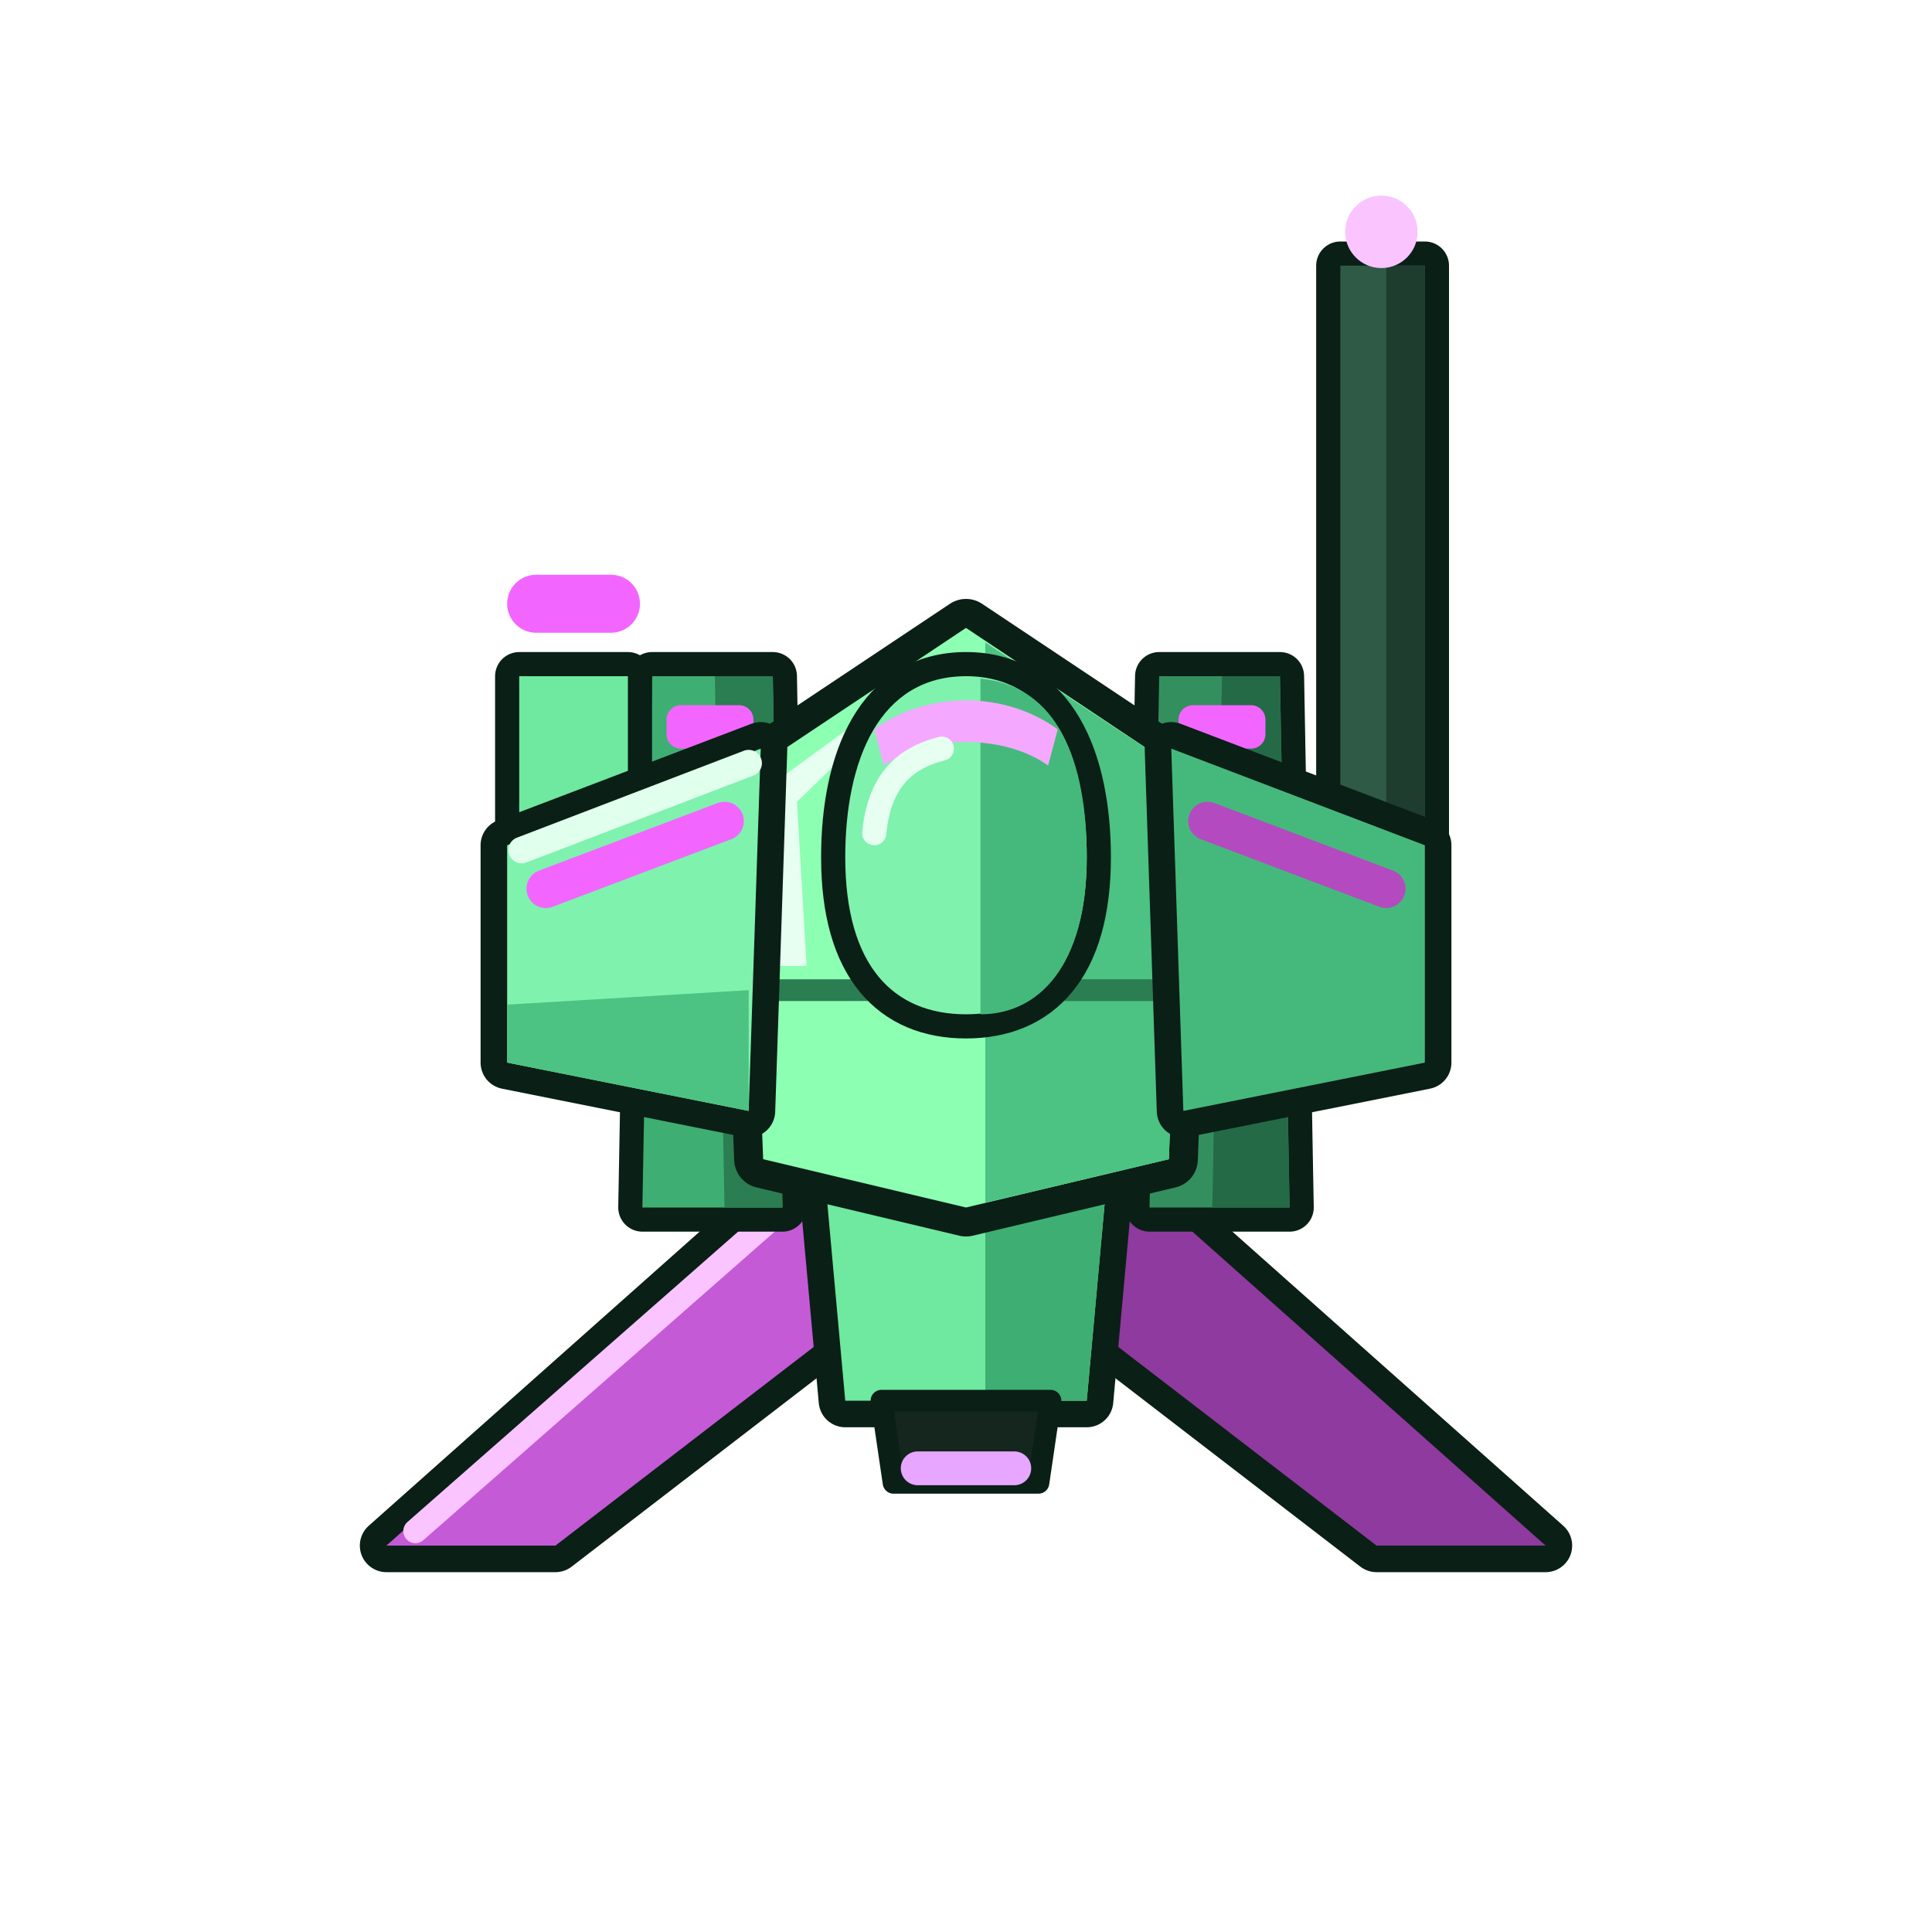
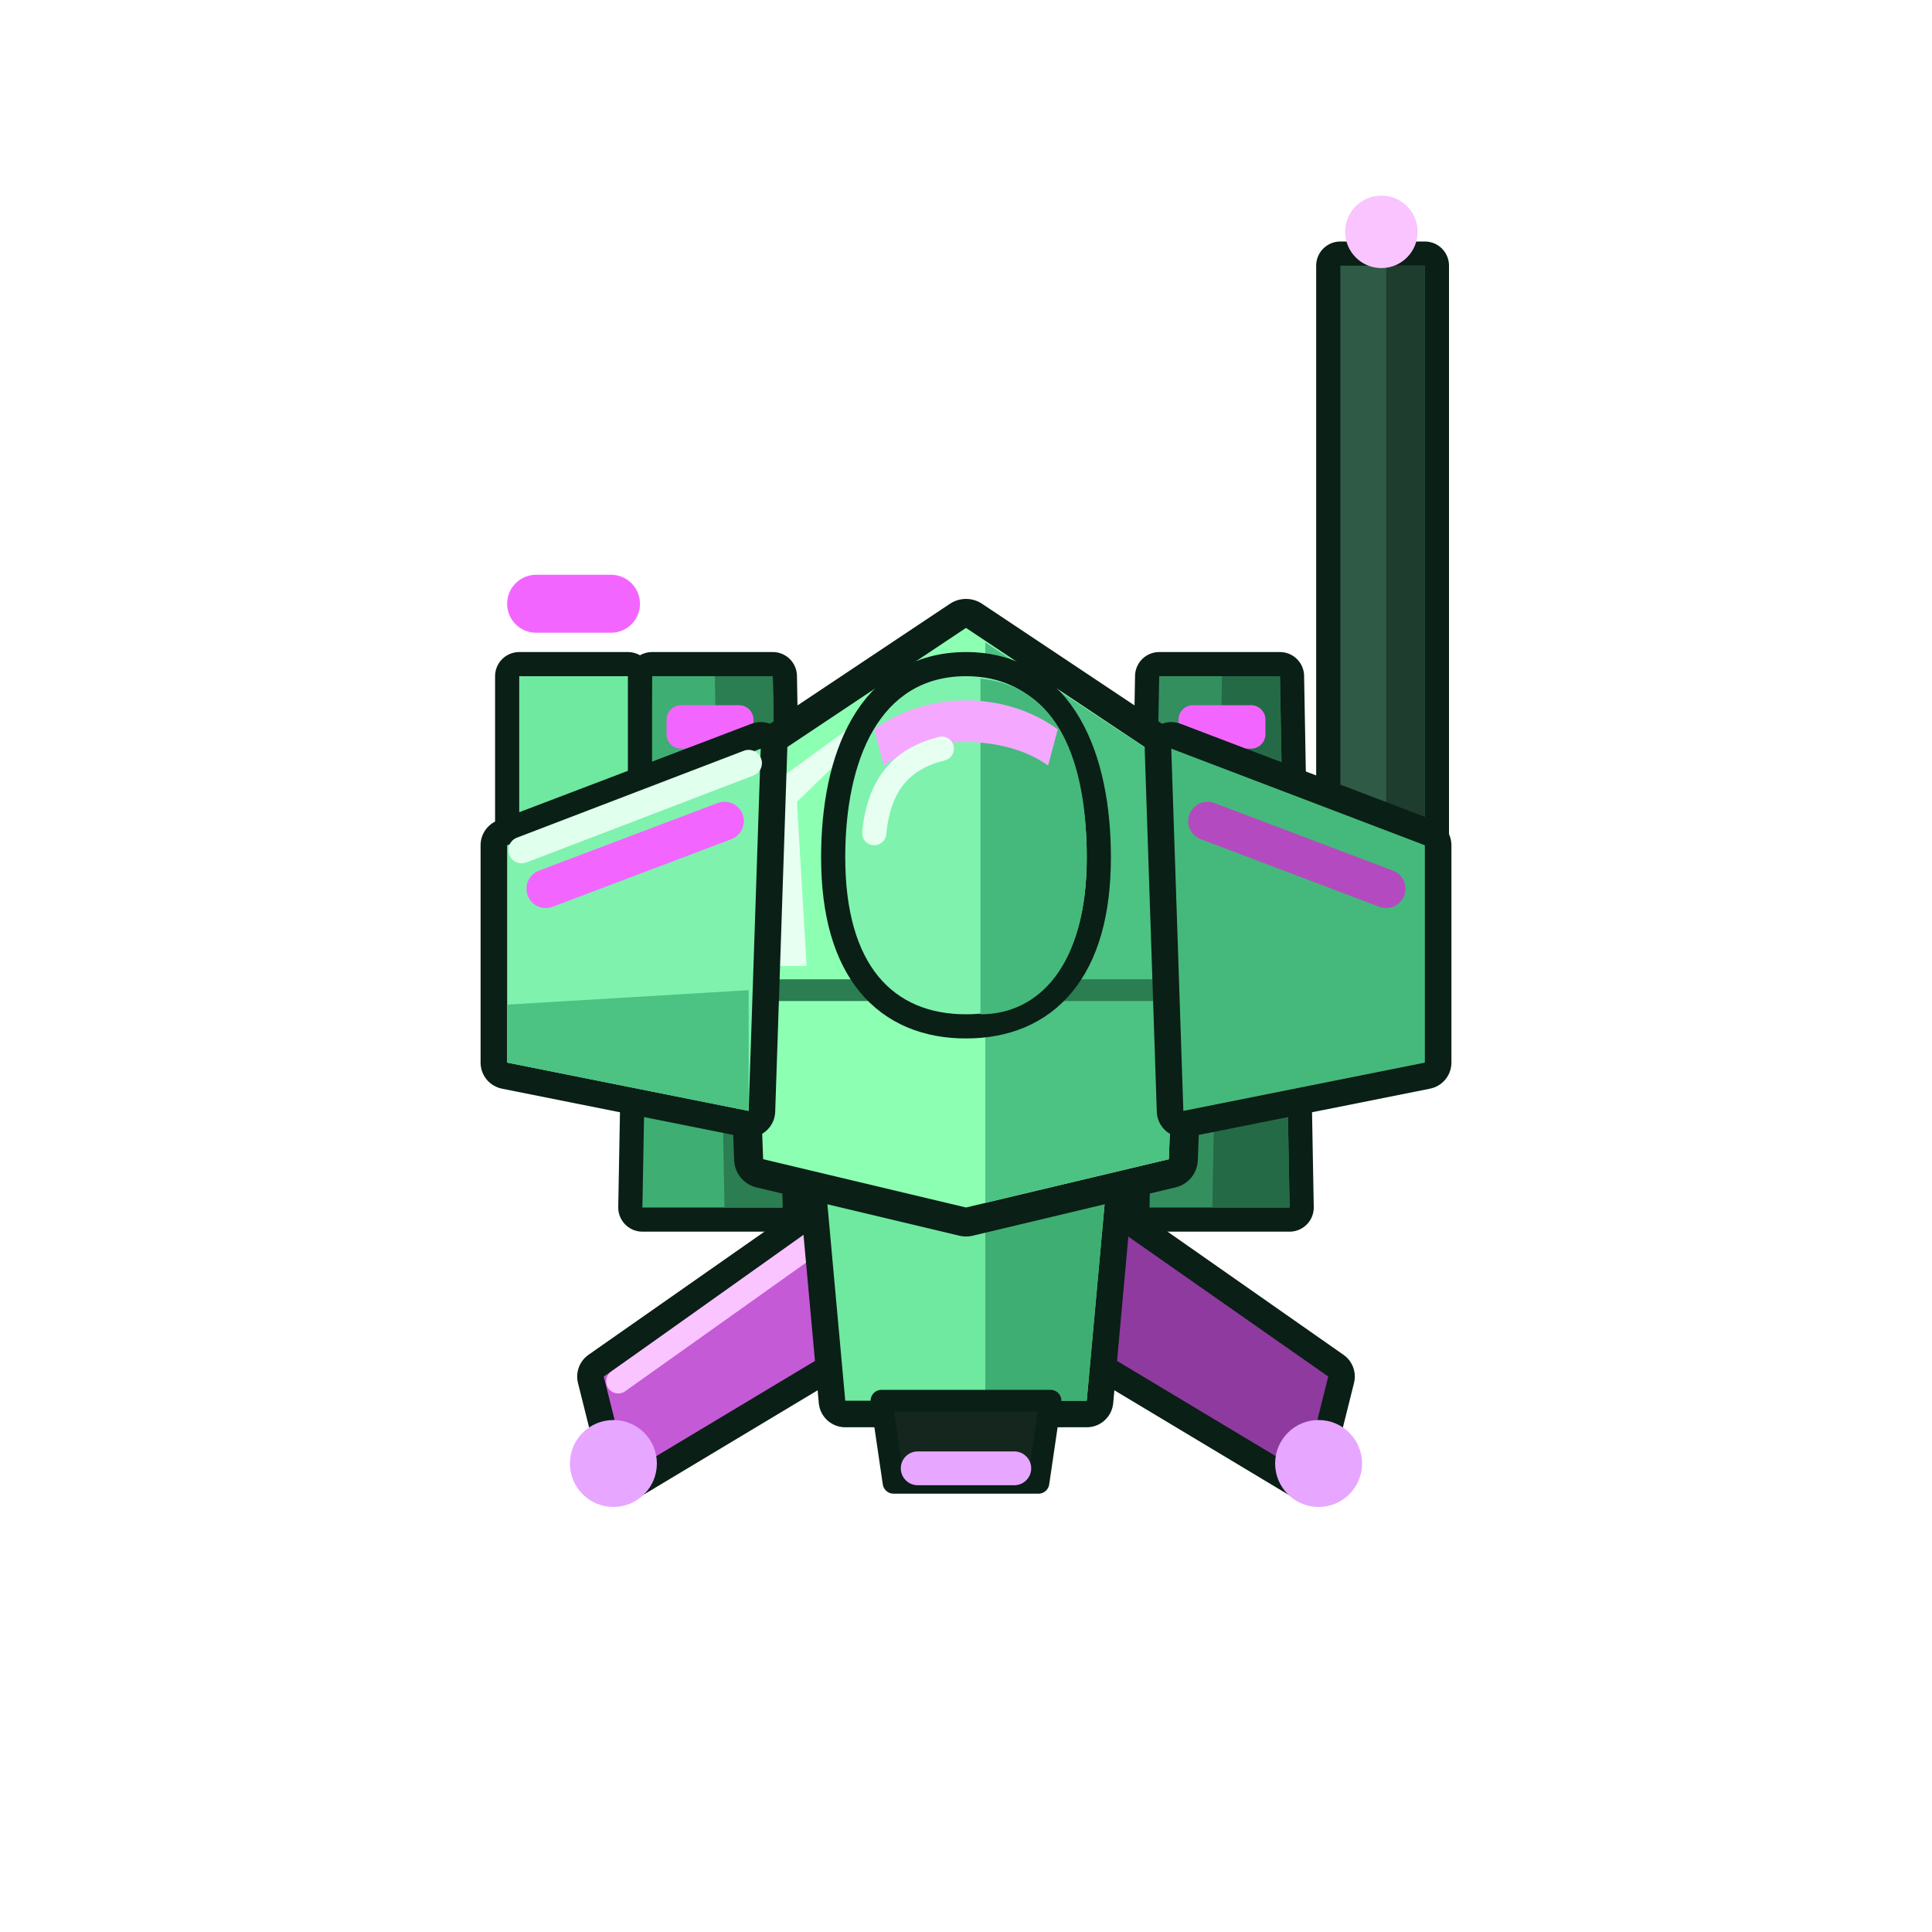
<svg xmlns="http://www.w3.org/2000/svg" viewBox="-40 -40 80 80">
  <g stroke-linejoin="round" stroke-linecap="round">
    <g>
-       <path d="M-6,8 L-24,24 L-17,24 L-4,14 Z M6,8 L24,24 L17,24 L4,14 Z" fill="#0a1f16" stroke="#0a1f16" stroke-width="2.2" />
-       <path d="M-6,8 L-24,24 L-17,24 L-4,14 Z" fill="#c45ad6" />
-       <path d="M6,8 L24,24 L17,24 L4,14 Z" fill="#8f3a9e" />
-       <path d="M-6.4,9 L-22.8,23.4" stroke="#f9c4ff" stroke-width="1" />
+       <path d="M-5,10 L-15,17 L-14,21 L-4,15 Z M5,10 L15,17 L14,21 L4,15 Z" fill="#0a1f16" stroke="#0a1f16" stroke-width="2.2" />
+       <path d="M-5,10 L-15,17 L-14,21 L-4,15 Z" fill="#c45ad6" />
+       <path d="M5,10 L15,17 L14,21 L4,15 Z" fill="#8f3a9e" />
+       <path d="M-5.4,10.8 L-14.4,17.2" stroke="#f9c4ff" stroke-width="1" />
+       <circle cx="-14.6" cy="20.6" r="1.8" fill="#e7a6ff" />
+       <circle cx="14.6" cy="20.6" r="1.8" fill="#e7a6ff" />
    </g>
    <g id="foot_l">
      <path d="M-13,-12 L-8,-12 L-7.6,10 L-13.4,10 Z" fill="#0a1f16" stroke="#0a1f16" stroke-width="2" />
      <path d="M-13,-12 L-8,-12 L-7.6,10 L-13.4,10 Z" fill="#3fae72" />
      <path d="M-10.4,-12 L-8,-12 L-7.6,10 L-10,10 Z" fill="#2b7d52" />
      <rect x="-12.4" y="-10.8" width="3.6" height="1.8" rx="0.6" fill="#f266ff" />
    </g>
    <g id="foot_r">
      <path d="M8,-12 L13,-12 L13.4,10 L7.6,10 Z" fill="#0a1f16" stroke="#0a1f16" stroke-width="2" />
      <path d="M8,-12 L13,-12 L13.4,10 L7.6,10 Z" fill="#348f5f" />
      <path d="M10.6,-12 L13,-12 L13.4,10 L10.2,10 Z" fill="#246a46" />
      <rect x="8.8" y="-10.8" width="3.6" height="1.8" rx="0.6" fill="#f266ff" />
    </g>
    <g>
      <path d="M-6,7 L6,7 L5,18 L-5,18 Z" fill="#0a1f16" stroke="#0a1f16" stroke-width="2.2" />
      <path d="M-6,7 L6,7 L5,18 L-5,18 Z" fill="#6fe8a0" />
      <path d="M0.8,7 L6,7 L5,18 L0.8,18 Z" fill="#3fae72" />
      <path d="M-3.5,18 L-3,21.4 L3,21.4 L3.5,18 Z" fill="#14261d" stroke="#0a1f16" stroke-width="0.9" />
      <path d="M-2,20.8 L2,20.8" stroke="#e7a6ff" stroke-width="1.4" />
    </g>
    <g id="stock_arms">
      <path d="M15.5,-2 L15.5,-29 L19,-29 L19,-2 Z" fill="#0a1f16" stroke="#0a1f16" stroke-width="2" />
      <path d="M15.5,-2 L15.5,-29 L19,-29 L19,-2 Z" fill="#2f5a46" />
      <path d="M17.4,-2 L17.4,-29 L19,-29 L19,-2 Z" fill="#1f3d2f" />
      <circle cx="17.2" cy="-30.4" r="1.5" fill="#f9c4ff" />
      <path d="M-18.5,-12 L-14,-12 L-14,-1 L-18.5,-1 Z" fill="#0a1f16" stroke="#0a1f16" stroke-width="2" />
      <path d="M-18.5,-12 L-14,-12 L-14,-1 L-18.5,-1 Z" fill="#6fe8a0" />
      <path d="M-17.8,-15 L-14.7,-15" stroke="#f266ff" stroke-width="2.4" />
    </g>
    <g>
      <path d="M0,-14 L9,-8 L8.4,8 L0,10 L-8.4,8 L-9,-8 Z" fill="#0a1f16" stroke="#0a1f16" stroke-width="2.4" />
      <path d="M0,-14 L9,-8 L8.4,8 L0,10 L-8.4,8 L-9,-8 Z" fill="#8cffb3" />
      <path d="M0.8,-13.4 L9,-8 L8.4,8 L0.8,9.8 Z" fill="#4cc283" />
      <path d="M-0.8,-12.8 L-8.2,-7.4 L-7.8,0 L-6.6,0 L-7,-6.8 Z" fill="#e6fff0" />
      <path d="M-8,1 L8,1" stroke="#2b7d52" stroke-width="0.9" />
    </g>
    <g>
      <path d="M-8.5,-9 L-19,-5 L-19,4 L-9,6 Z M8.5,-9 L19,-5 L19,4 L9,6 Z" fill="#0a1f16" stroke="#0a1f16" stroke-width="2.2" />
      <path d="M-8.5,-9 L-19,-5 L-19,4 L-9,6 Z" fill="#7ff2ae" />
      <path d="M8.5,-9 L19,-5 L19,4 L9,6 Z" fill="#45b97b" />
      <path d="M-9,1 L-19,1.6 L-19,4 L-9,6 Z" fill="#4cc283" />
      <path d="M-9,-8.4 L-18.4,-4.8" stroke="#e0ffec" stroke-width="1.1" />
      <path d="M-10,-6 L-17.4,-3.2" stroke="#f266ff" stroke-width="1.6" />
      <path d="M10,-6 L17.4,-3.2" stroke="#b44ac0" stroke-width="1.6" />
    </g>
    <g>
      <path d="M0,-12 C3.6,-12 5,-8.5 5,-4.5 C5,0 3,2 0,2 C-3,2 -5,0 -5,-4.5 C-5,-8.5 -3.6,-12 0,-12 Z" fill="#0a1f16" stroke="#0a1f16" stroke-width="2" />
      <path d="M0,-12 C3.6,-12 5,-8.5 5,-4.5 C5,0 3,2 0,2 C-3,2 -5,0 -5,-4.5 C-5,-8.5 -3.6,-12 0,-12 Z" fill="#7ff2ae" />
      <path d="M0.6,-11.9 C3.8,-11.6 5,-8.5 5,-4.5 C5,0 3,2 0.6,2 Z" fill="#45b97b" />
      <path d="M-3.8,-9.8 C-1.6,-11.4 1.6,-11.4 3.8,-9.8 L3.4,-8.3 C1.6,-9.6 -1.6,-9.6 -3.4,-8.3 Z" fill="#f5a8ff" />
      <path d="M-3.8,-5.5 C-3.6,-7.6 -2.6,-8.6 -1,-9" stroke="#e6fff0" stroke-width="1" fill="none" />
    </g>
  </g>
</svg>
